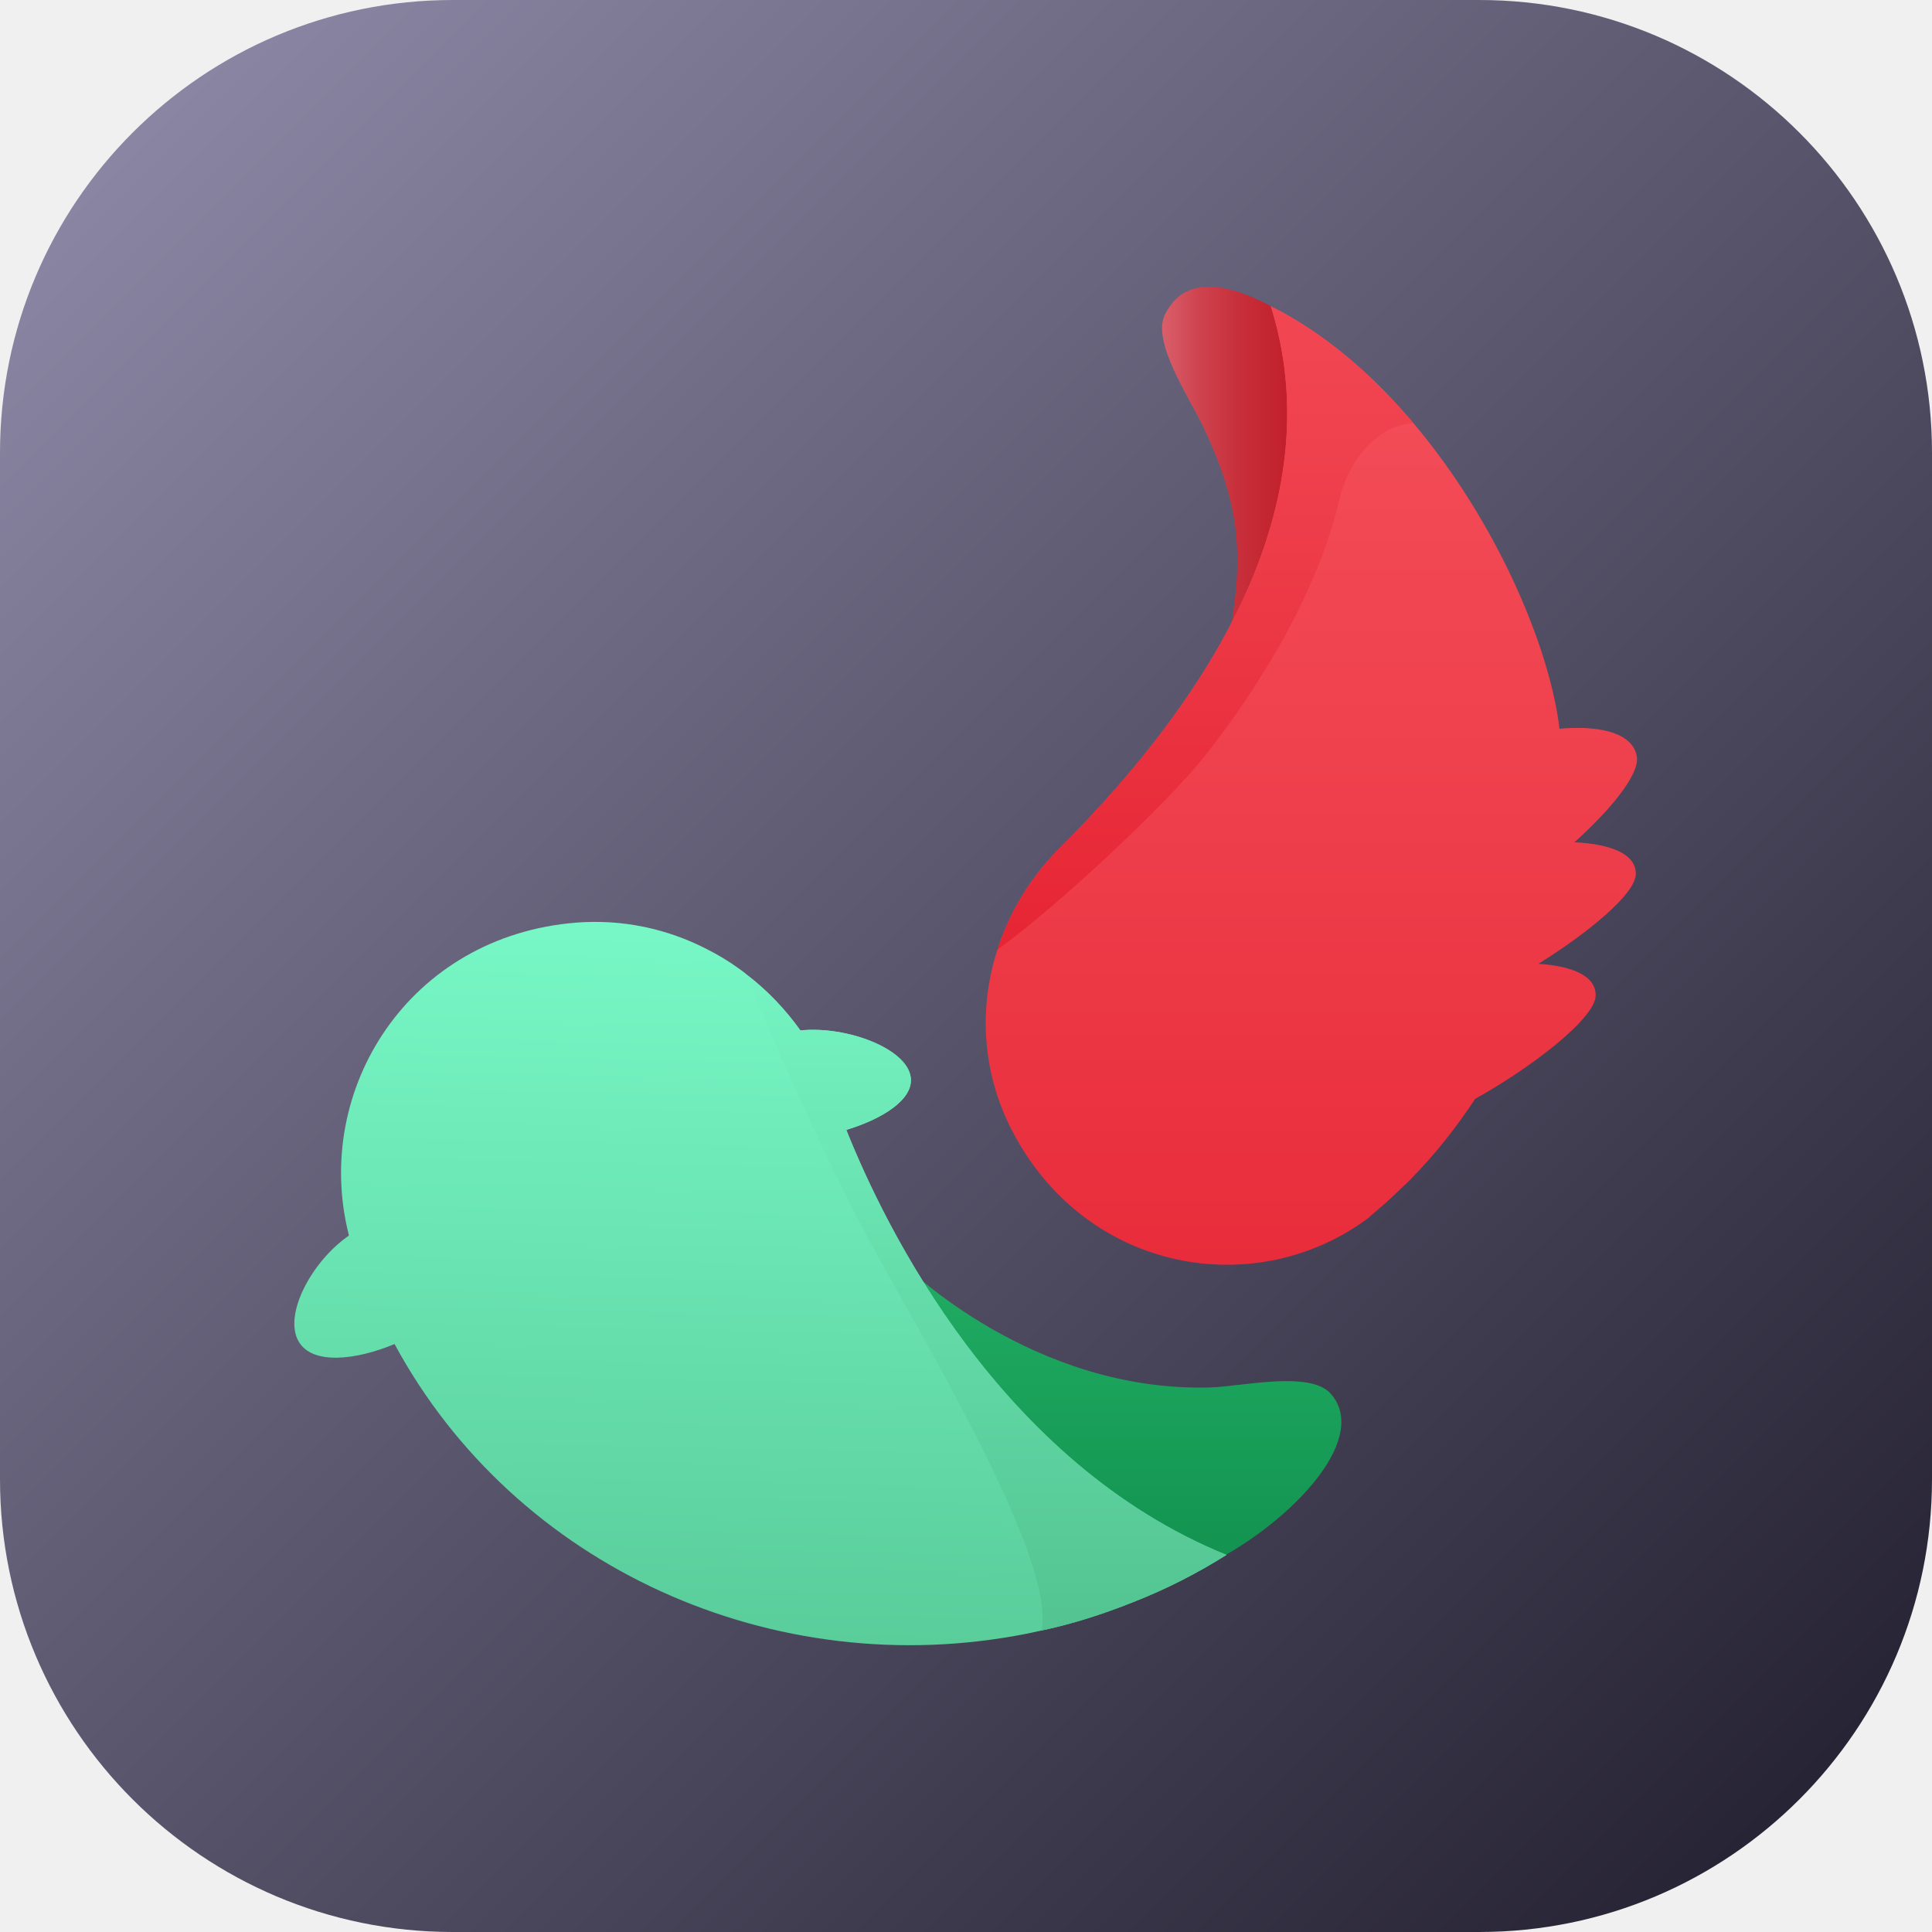
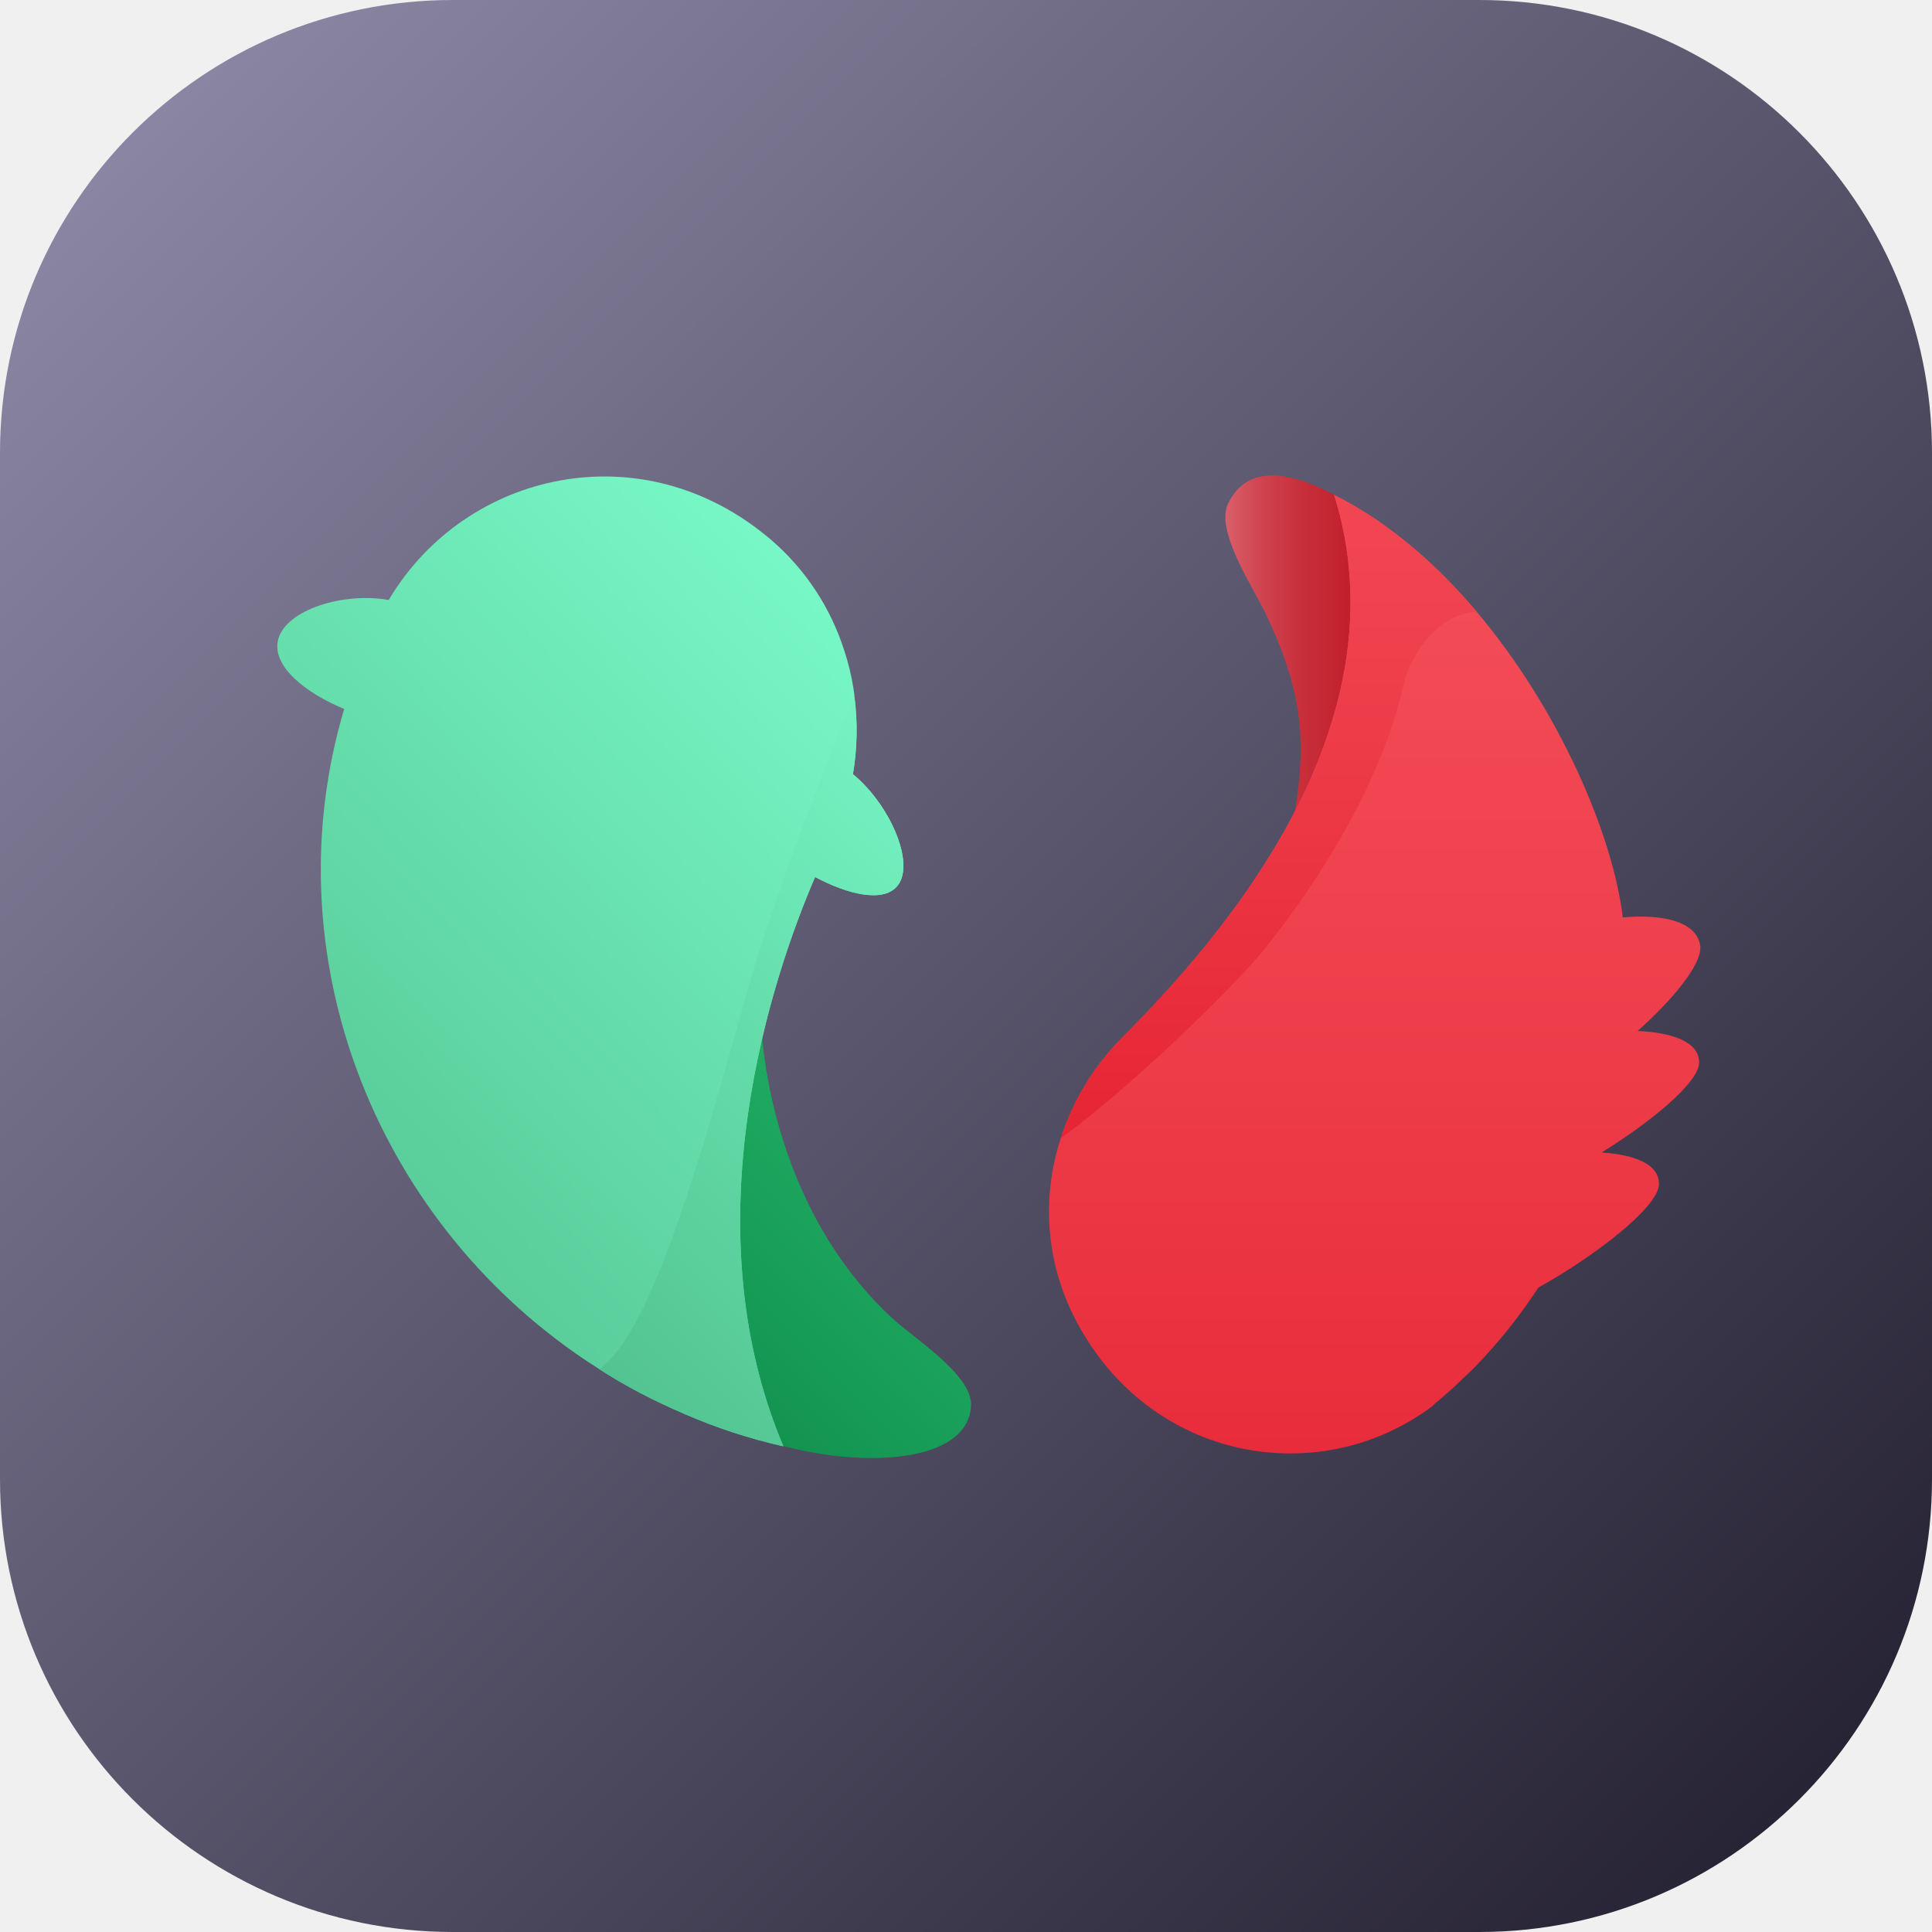
<svg xmlns="http://www.w3.org/2000/svg" width="256" height="256" viewBox="0 0 256 256" fill="none">
  <g clip-path="url(#clip0_16_310)">
    <path d="M196 0H60C26.863 0 0 26.863 0 60V196C0 229.137 26.863 256 60 256H196C229.137 256 256 229.137 256 196V60C256 26.863 229.137 0 196 0Z" fill="url(#paint0_linear_16_310)" />
-     <path d="M119.944 167.7L142.882 210.821C142.882 210.821 145.264 215.872 162.418 206.033C172.181 200.43 181.33 190.317 176.322 184.666C173.585 181.58 164.546 183.717 160.414 183.842C136.839 184.547 119.944 167.7 119.944 167.7Z" fill="url(#paint1_linear_16_310)" />
-     <path d="M162.514 206.033C158.631 208.477 154.51 210.586 150.1 212.311C146.122 213.893 142.096 215.187 138.022 216.05C137.351 216.194 136.68 216.337 136.009 216.481C102.555 223.095 68.287 207.71 52.279 178.091C47.246 180.2 41.399 180.918 39.578 177.755C37.517 174.256 41.255 167.163 46.24 163.712C46.24 163.664 46.192 163.616 46.192 163.568V163.521C41.399 144.349 54.196 124.028 76.339 122.254C82.522 121.775 88.417 123.069 93.641 125.753C95.175 126.52 96.66 127.431 98.05 128.437C98.338 128.677 98.673 128.869 98.961 129.156C101.645 131.217 104.041 133.709 106.054 136.537C112.189 135.914 120.145 138.933 120.672 142.72C121.104 145.691 116.886 148.279 112.141 149.717C117.317 162.706 132.558 193.859 162.514 206.033Z" fill="url(#paint2_linear_16_310)" />
-     <path d="M162.514 206.033C158.631 208.477 154.51 210.586 150.1 212.311C146.122 213.893 142.096 215.187 138.022 216.05C139.748 206.752 124.123 180.631 115.688 165.294C110.895 156.667 103.035 139.604 98.961 129.156C101.645 131.217 104.041 133.709 106.054 136.537C112.189 135.914 120.145 138.933 120.672 142.72C121.104 145.691 116.886 148.279 112.141 149.717C117.317 162.706 132.558 193.859 162.514 206.033Z" fill="url(#paint3_linear_16_310)" />
-     <path d="M189.829 80.725L189.68 62.278L178.556 47.77C178.556 47.77 172.062 42.728 170.94 42.033C165.572 38.712 157.535 35.069 154.343 41.726C152.598 45.364 157.669 52.817 159.389 56.459C166.919 72.395 164.326 79.57 157.535 106.851L189.829 80.725Z" fill="url(#paint4_linear_16_310)" />
-     <path d="M216.755 115.78C216.755 118.512 210.093 123.832 203.91 127.666V127.714C208.032 128.002 211.435 129.152 211.435 131.884C211.435 135.047 202.28 141.853 195.475 145.591C192.982 149.378 190.155 152.972 186.895 156.279C186.464 156.711 186.081 157.094 185.649 157.477C184.355 158.771 182.917 160.018 181.48 161.216V161.264C166.574 172.527 144 168.741 134.175 149.953C130.149 142.284 129.621 133.657 132.162 125.845C133.743 120.908 136.523 116.259 140.405 112.377C140.453 112.329 140.501 112.281 140.549 112.233C169.162 83.572 174.29 59.416 168.395 40.581C175.489 44.127 181.863 49.639 187.279 56.062C198.302 69.098 205.348 85.729 206.642 96.561C211.339 96.129 216.371 96.848 216.898 100.299C217.234 102.791 212.968 107.728 208.607 111.61C212.968 111.802 216.755 112.952 216.755 115.78Z" fill="url(#paint5_linear_16_310)" />
-     <path d="M187.279 56.062C181.384 56.445 178.22 62.819 177.549 65.887C174.818 78.061 166.957 91.001 159.385 100.491C154.592 106.434 140.741 119.614 132.161 125.845C133.743 120.908 136.523 116.259 140.405 112.377C140.453 112.329 140.501 112.281 140.549 112.233C169.162 83.572 174.29 59.416 168.395 40.581C175.489 44.127 181.863 49.639 187.279 56.062Z" fill="url(#paint6_linear_16_310)" />
+     <path d="M100.804 134.44L86.532 181.151C86.532 181.151 84.645 186.407 103.732 191.579C114.597 194.521 128.217 193.84 128.672 186.302C128.919 182.185 121.016 177.305 118.006 174.471C100.837 158.299 100.804 134.44 100.804 134.44Z" fill="url(#paint1_linear_16_310)" />
+     <path d="M103.799 191.647C99.326 190.63 94.92 189.207 90.582 187.309C86.651 185.614 82.889 183.683 79.398 181.412C78.822 181.039 78.246 180.666 77.67 180.294C49.338 161.315 35.985 126.205 45.61 93.941C40.56 91.874 35.917 88.248 36.866 84.723C37.883 80.792 45.542 78.419 51.507 79.504C51.541 79.47 51.541 79.402 51.575 79.368L51.608 79.335C61.776 62.389 85.194 57.069 102.105 71.472C106.816 75.505 110.069 80.588 111.865 86.18C112.408 87.807 112.814 89.501 113.085 91.196C113.119 91.569 113.221 91.942 113.221 92.348C113.662 95.704 113.594 99.16 113.018 102.583C117.796 106.481 121.287 114.241 118.982 117.292C117.186 119.698 112.374 118.546 108.002 116.207C102.478 129.052 91.226 161.857 103.799 191.647Z" fill="url(#paint2_linear_16_310)" />
+     <path d="M103.799 191.647C99.326 190.63 94.92 189.207 90.582 187.309C86.651 185.614 82.889 183.683 79.398 181.412C87.193 176.057 94.615 146.539 99.495 129.729C102.207 120.24 108.714 102.617 113.221 92.348C113.662 95.704 113.594 99.16 113.018 102.583C117.796 106.481 121.287 114.241 118.982 117.292C117.186 119.698 112.374 118.546 108.002 116.207C102.478 129.052 91.226 161.857 103.799 191.647Z" fill="url(#paint3_linear_16_310)" />
+     <path d="M198.215 105.725L198.067 87.278L186.943 72.77C186.943 72.77 180.448 67.728 179.327 67.033C173.959 63.712 165.921 60.069 162.729 66.726C160.985 70.364 166.056 77.817 167.776 81.459C175.306 97.395 172.713 104.57 165.921 131.851L198.215 105.725Z" fill="url(#paint4_linear_16_310)" />
+     <path d="M225.141 140.78C225.141 143.512 218.479 148.832 212.297 152.666V152.714C216.418 153.002 219.821 154.152 219.821 156.884C219.821 160.047 210.667 166.853 203.861 170.591C201.369 174.378 198.541 177.972 195.282 181.279C194.851 181.711 194.467 182.094 194.036 182.477C192.742 183.771 191.304 185.018 189.866 186.216V186.264C174.961 197.527 152.387 193.741 142.561 174.953C138.535 167.284 138.008 158.657 140.548 150.845C142.13 145.908 144.91 141.259 148.792 137.377C148.84 137.329 148.888 137.281 148.936 137.233C177.549 108.572 182.677 84.416 176.782 65.581C183.875 69.127 190.25 74.639 195.666 81.061C206.689 94.098 213.735 110.729 215.029 121.561C219.726 121.129 224.758 121.848 225.285 125.299C225.621 127.791 221.355 132.728 216.994 136.61C221.355 136.802 225.141 137.952 225.141 140.78Z" fill="url(#paint5_linear_16_310)" />
+     <path d="M195.666 81.061C189.77 81.445 186.607 87.819 185.936 90.887C183.204 103.061 175.344 116.001 167.771 125.491C162.979 131.434 149.127 144.614 140.548 150.845C142.13 145.908 144.91 141.259 148.792 137.377C148.84 137.329 148.888 137.281 148.936 137.233C177.549 108.572 182.677 84.416 176.782 65.581C183.875 69.127 190.25 74.639 195.666 81.061Z" fill="url(#paint6_linear_16_310)" />
  </g>
  <defs>
    <linearGradient id="paint0_linear_16_310" x1="0" y1="0" x2="256" y2="256" gradientUnits="userSpaceOnUse">
      <stop stop-color="#928DAB" />
      <stop offset="1" stop-color="#1F1C2C" />
    </linearGradient>
-     <linearGradient id="paint1_linear_16_310" x1="148.84" y1="165.821" x2="148.84" y2="234.128" gradientUnits="userSpaceOnUse">
+     <linearGradient id="paint1_linear_16_310" x1="122.564" y1="153.544" x2="74.264" y2="201.845" gradientUnits="userSpaceOnUse">
      <stop stop-color="#21AD64" />
      <stop offset="1" stop-color="#088242" />
    </linearGradient>
-     <linearGradient id="paint2_linear_16_310" x1="102.589" y1="106.189" x2="99.546" y2="246.556" gradientUnits="userSpaceOnUse">
+     <linearGradient id="paint2_linear_16_310" x1="132.027" y1="78.674" x2="30.62" y2="175.776" gradientUnits="userSpaceOnUse">
      <stop stop-color="#7DFFCE" />
      <stop offset="1" stop-color="#50C08D" />
    </linearGradient>
-     <linearGradient id="paint3_linear_16_310" x1="130.737" y1="107.584" x2="130.737" y2="222.683" gradientUnits="userSpaceOnUse">
+     <linearGradient id="paint3_linear_16_310" x1="150.944" y1="99.564" x2="69.557" y2="180.951" gradientUnits="userSpaceOnUse">
      <stop stop-color="#7DFFCE" />
      <stop offset="1" stop-color="#50C08D" />
    </linearGradient>
-     <linearGradient id="paint4_linear_16_310" x1="153.988" y1="72.424" x2="189.829" y2="72.424" gradientUnits="userSpaceOnUse">
+     <linearGradient id="paint4_linear_16_310" x1="162.375" y1="97.424" x2="198.215" y2="97.424" gradientUnits="userSpaceOnUse">
      <stop stop-color="#D95F6A" />
      <stop offset="0.014" stop-color="#D85C67" />
      <stop offset="0.142" stop-color="#CE424E" />
      <stop offset="0.285" stop-color="#C72F3A" />
      <stop offset="0.449" stop-color="#C2212C" />
      <stop offset="0.65" stop-color="#BF1824" />
      <stop offset="1" stop-color="#BE1622" />
    </linearGradient>
-     <linearGradient id="paint5_linear_16_310" x1="173.763" y1="41.357" x2="173.763" y2="204.749" gradientUnits="userSpaceOnUse">
+     <linearGradient id="paint5_linear_16_310" x1="182.15" y1="66.357" x2="182.15" y2="229.749" gradientUnits="userSpaceOnUse">
      <stop stop-color="#F44F5A" />
      <stop offset="0.443" stop-color="#EE3D4A" />
      <stop offset="1" stop-color="#E52030" />
    </linearGradient>
-     <linearGradient id="paint6_linear_16_310" x1="159.72" y1="16.655" x2="159.72" y2="136.758" gradientUnits="userSpaceOnUse">
+     <linearGradient id="paint6_linear_16_310" x1="168.107" y1="41.655" x2="168.107" y2="161.758" gradientUnits="userSpaceOnUse">
      <stop stop-color="#F44F5A" />
      <stop offset="0.443" stop-color="#EE3D4A" />
      <stop offset="1" stop-color="#E52030" />
    </linearGradient>
    <clipPath id="clip0_16_310">
      <rect width="256" height="256" fill="white" />
    </clipPath>
  </defs>
</svg>
